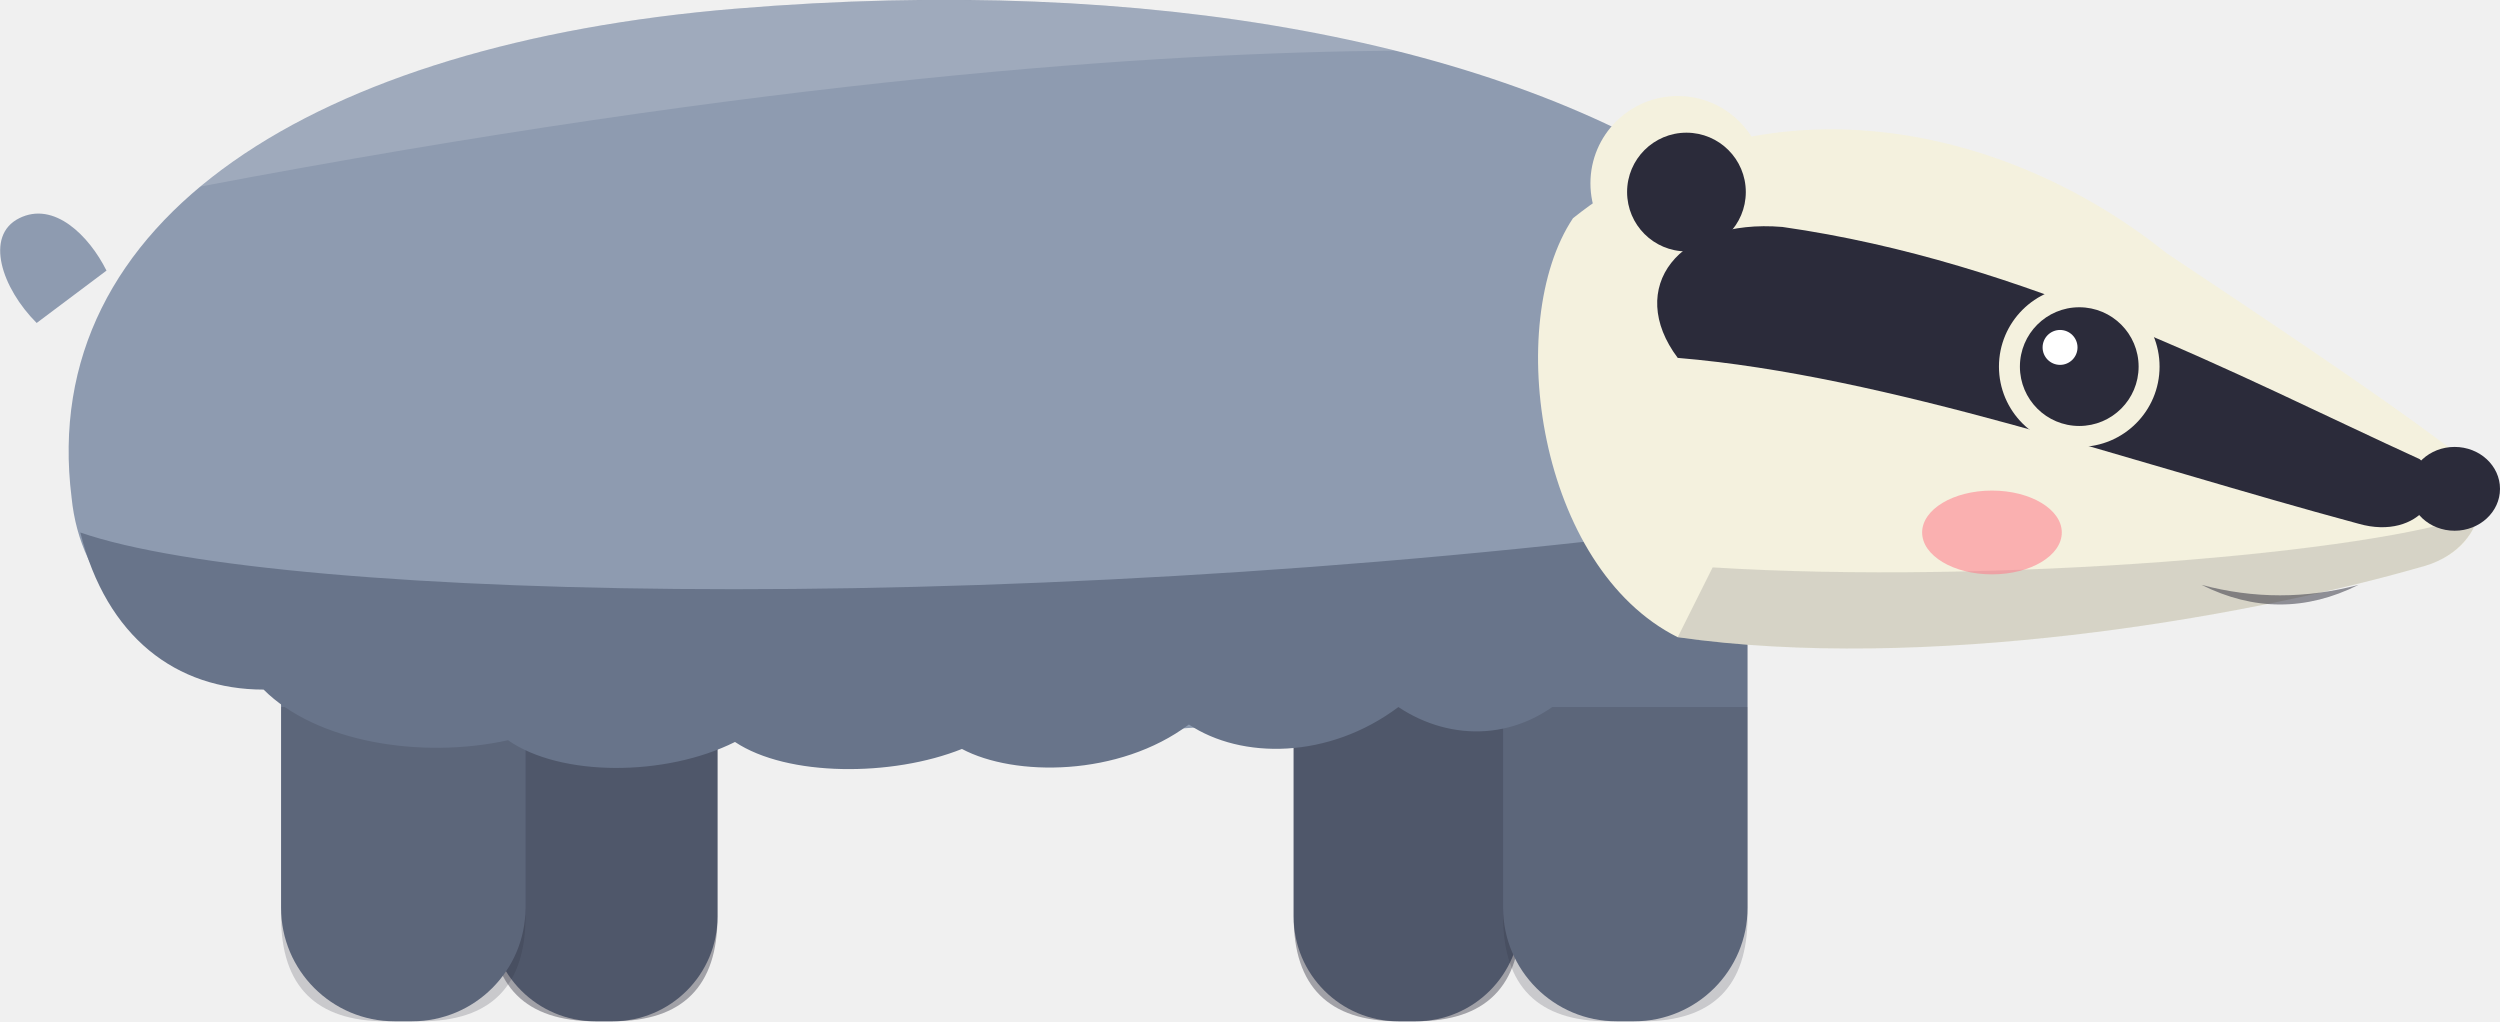
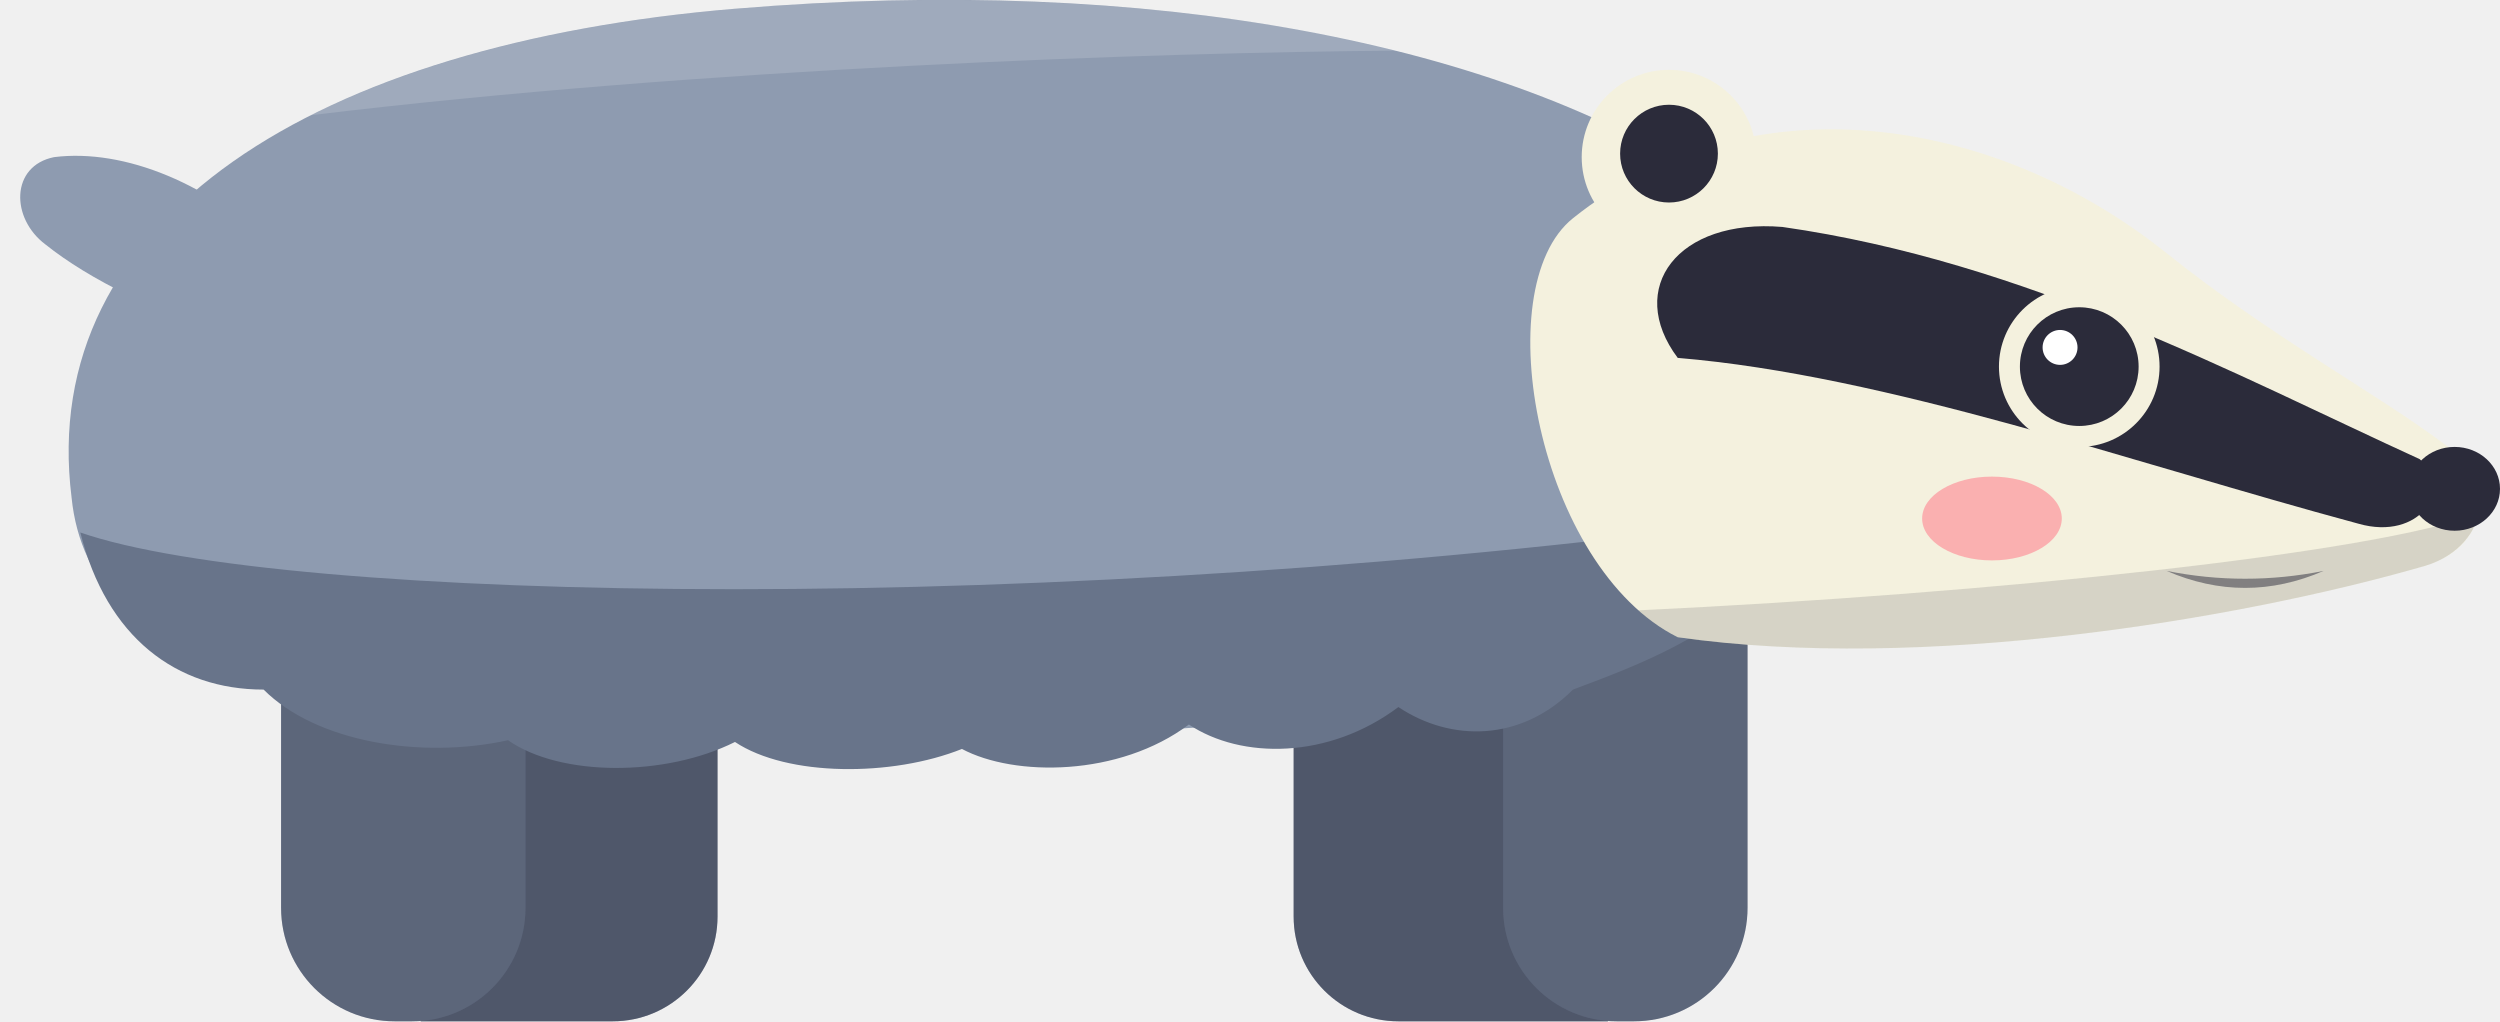
<svg xmlns="http://www.w3.org/2000/svg" viewBox="9.9 41.5 143.2 58.5">
-   <rect x="38" y="72" width="13" height="28" rx="6" fill="#68748a" />
-   <rect x="84" y="72" width="13" height="28" rx="6" fill="#68748a" />
-   <path d="M38 78 L51 78 L51 94 C51 98 49 100 45 100 L44 100 C40 100 38 98 38 94 Z M84 78 L97 78 L97 94 C97 98 95 100 91 100 L90 100 C86 100 84 98 84 94 Z" fill="#2b2b3a" opacity="0.4" />
+   <path d="M34 72 H51 V94 A6 6 0 0 1 45 100 H34 Z M84 72 H102 V100 H90 A6 6 0 0 1 84 94 Z" fill="#68748a" />
+   <path d="M34 72 H51 V94 A6 6 0 0 1 45 100 H34 Z M84 72 H102 V100 H90 A6 6 0 0 1 84 94 Z" fill="#2b2b3a" opacity="0.4" />
  <rect x="26" y="74" width="14" height="26" rx="6.5" fill="#68748a" />
  <rect x="96" y="72" width="14" height="28" rx="6.5" fill="#68748a" />
-   <path d="M26 82 L40 82 L40 94 C40 98 38 100 34 100 L32 100 C28 100 26 98 26 94 Z M96 82 L110 82 L110 94 C110 98 108 100 104 100 L102 100 C98 100 96 98 96 94 Z" fill="#2b2b3a" opacity="0.2" />
-   <path d="M12 60 C10 58, 9 55, 11 54 C13 53, 15 55, 16 57 Z" fill="#8e9bb0" />
+   <path d="M26 80.5 A6.5 6.5 0 0 1 32.5 74 H33.5 A6.5 6.5 0 0 1 40 80.5 V93.5 A6.5 6.5 0 0 1 33.5 100 H32.5 A6.5 6.5 0 0 1 26 93.5 Z M96 78.5 A6.5 6.5 0 0 1 102.5 72 H103.5 A6.5 6.5 0 0 1 110 78.5 V93.5 A6.5 6.5 0 0 1 103.5 100 H102.5 A6.5 6.5 0 0 1 96 93.5 Z" fill="#2b2b3a" opacity="0.2" />
+   <path d="M26 56 C 22 52, 17 50, 13 50.5 C 10.5 51, 10.5 54, 12.5 55.5 C 15 57.5, 19 59.5, 24 61 Z" fill="#8e9bb0" />
  <path d="M14 70 C12 54, 28 44, 52 42 C76 40, 96 44, 108 52 C114 56, 116 66, 112 74 C104 82, 80 84, 52 84 C28 84, 15 80, 14 70 Z" fill="#8e9bb0" />
  <path d="M14.5 72 C26 76, 70 77, 113 71 C112 72, 112 73, 112 74 C108 78, 104 79.5, 100 81 C97 84, 93 84, 90 82 C86 85, 81 85, 78 83 C74 86, 68 86, 65 84.4 C61 86, 55 86, 52 84 C48 86, 42 86, 39 83.9 C34 85, 28 84, 25 81 C20 81, 16 78, 14.5 72 Z" fill="#68748a" />
-   <path d="M21.3 52.2 C28 46.6, 38.8 43.1, 52 42 C66.4 40.8, 79.4 41.8, 90 44.4 C76 44.5, 54 46, 21.3 52.2 Z" fill="#ffffff" opacity="0.15" />
-   <path d="M100 54 C110 46, 124 48, 134 56 C140 60, 146 64, 150 67 C153 69, 152.5 73, 148.5 74 C138 77, 120 80, 106 78 C98 74, 96 60, 100 54 Z" fill="#f4f1de" />
-   <path d="M106 78 C120 80, 138 77, 148.5 74 C150.5 73.5, 151.6 72.2, 151.9 70.9 C146 73.2, 124 75, 108 74 Z" fill="#2b2b3a" opacity="0.15" />
-   <circle cx="106" cy="52" r="5" fill="#f4f1de" />
-   <circle cx="106.5" cy="52.5" r="3.4" fill="#2b2b3a" />
+   <path d="M27.7 48.1 C34.1 44.9, 42.4 42.8, 52 42 C66.4 40.8, 79.4 41.8, 90 44.4 C76 44.5, 50 45.4, 27.7 48.1 Z" fill="#ffffff" opacity="0.15" />
+   <path d="M100 54 C110 46, 124 48, 134 56 C140 60.8, 146 64, 150 67 C153 69, 152.5 73, 148.5 74 C138 77, 120 80, 106 78 C98 74, 95 58, 100 54 Z" fill="#f4f1de" />
+   <path d="M106 78 C120 80, 138 77, 148.5 74 C150.5 73.5, 151.6 72.2, 151.9 70.9 C146 73.2, 124 75.5, 103.75 76.46 C104.45 77.08, 105.2 77.6, 106 78 Z" fill="#2b2b3a" opacity="0.15" />
+   <circle cx="105.5" cy="50.5" r="5" fill="#f4f1de" />
+   <circle cx="105.5" cy="50.3" r="2.8" fill="#2b2b3a" />
  <path d="M148.5 67.8 C138 63, 126 56.5, 112 54.5 C106 54, 103 58, 106 62 C118 63, 132 68, 145 71.5 C148.5 72.5, 150.5 69.5, 148.5 67.8 Z" fill="#2b2b3a" />
  <circle cx="129" cy="62.5" r="4.6" fill="#f4f1de" />
  <circle cx="129" cy="62.5" r="3.4" fill="#2b2b3a" />
  <circle cx="127.9" cy="61.4" r="1" fill="#ffffff" />
  <ellipse cx="150.5" cy="69.5" rx="2.6" ry="2.4" fill="#2b2b3a" />
-   <ellipse cx="124" cy="72" rx="4" ry="2.4" fill="#ff7a8a" opacity="0.55" />
-   <path d="M136 75 C139 76.5, 142 76.5, 145 75 C142 75.8, 139 75.8, 136 75 Z" fill="#2b2b3a" opacity="0.5" />
+   <ellipse cx="124" cy="71.2" rx="4" ry="2.4" fill="#ff7a8a" opacity="0.55" />
+   <path d="M134 74.2 C137 75.5, 140 75.5, 143 74.2 C140 74.8, 137 74.8, 134 74.2 Z" fill="#2b2b3a" opacity="0.5" />
</svg>
